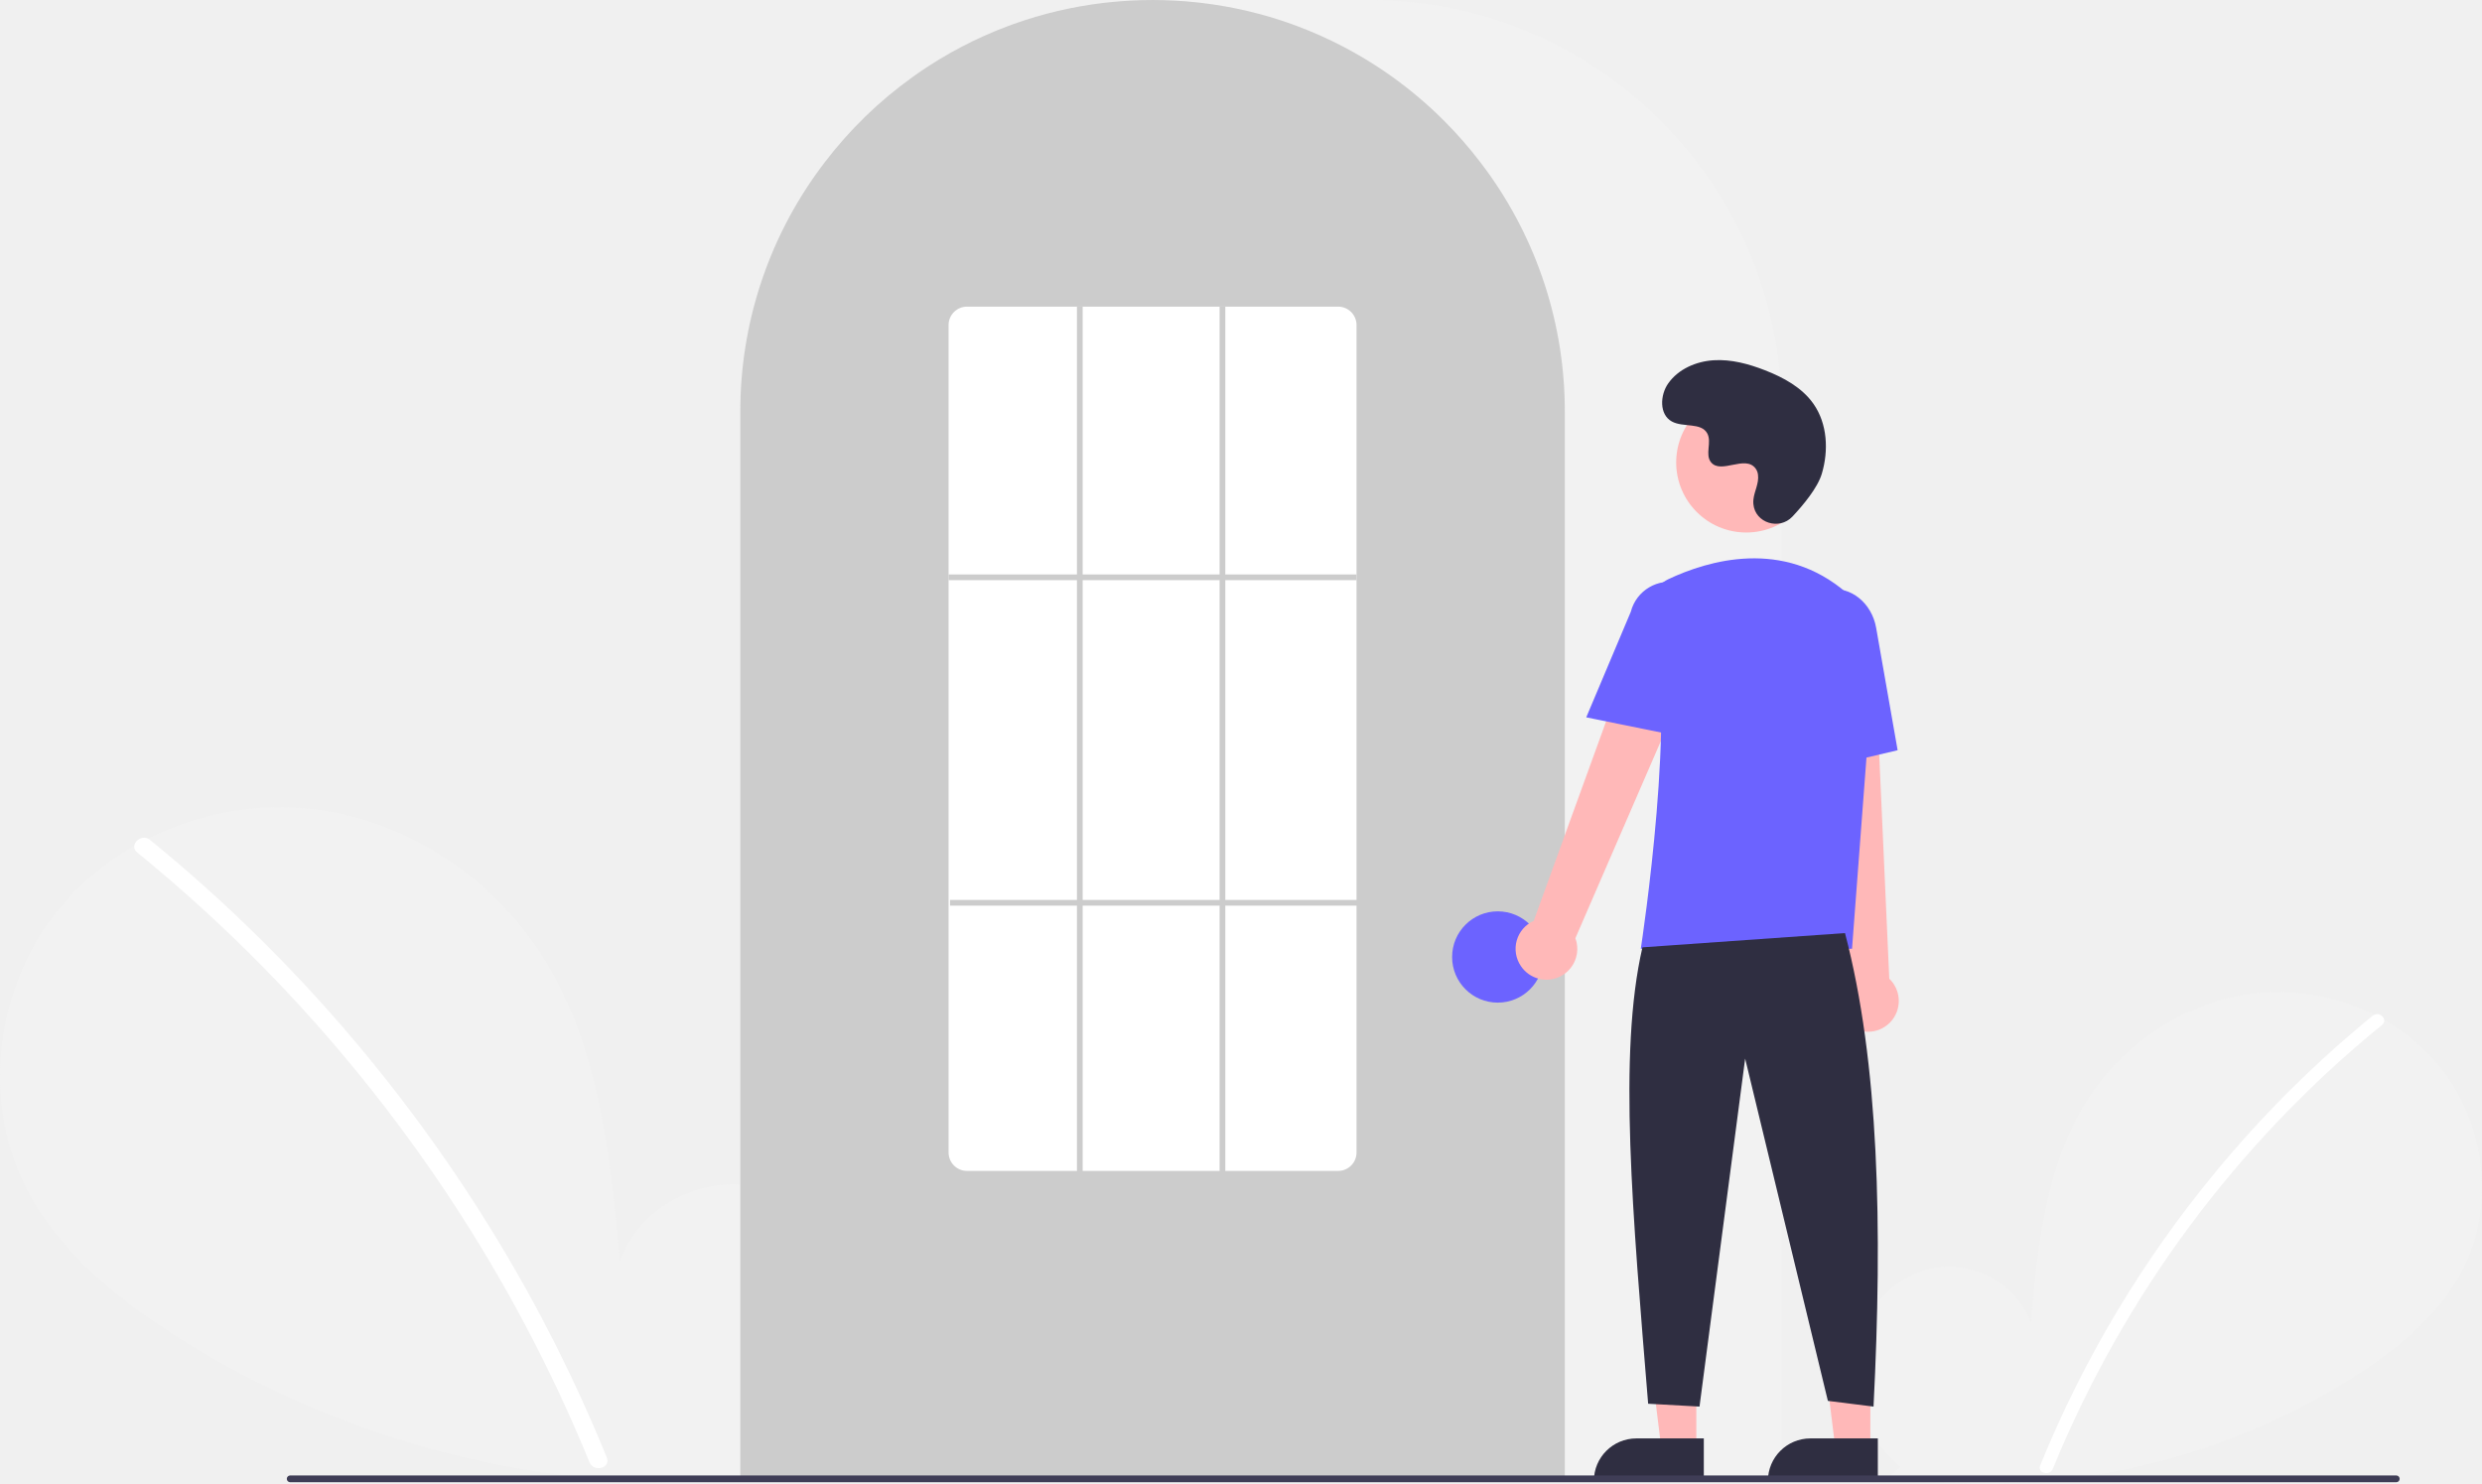
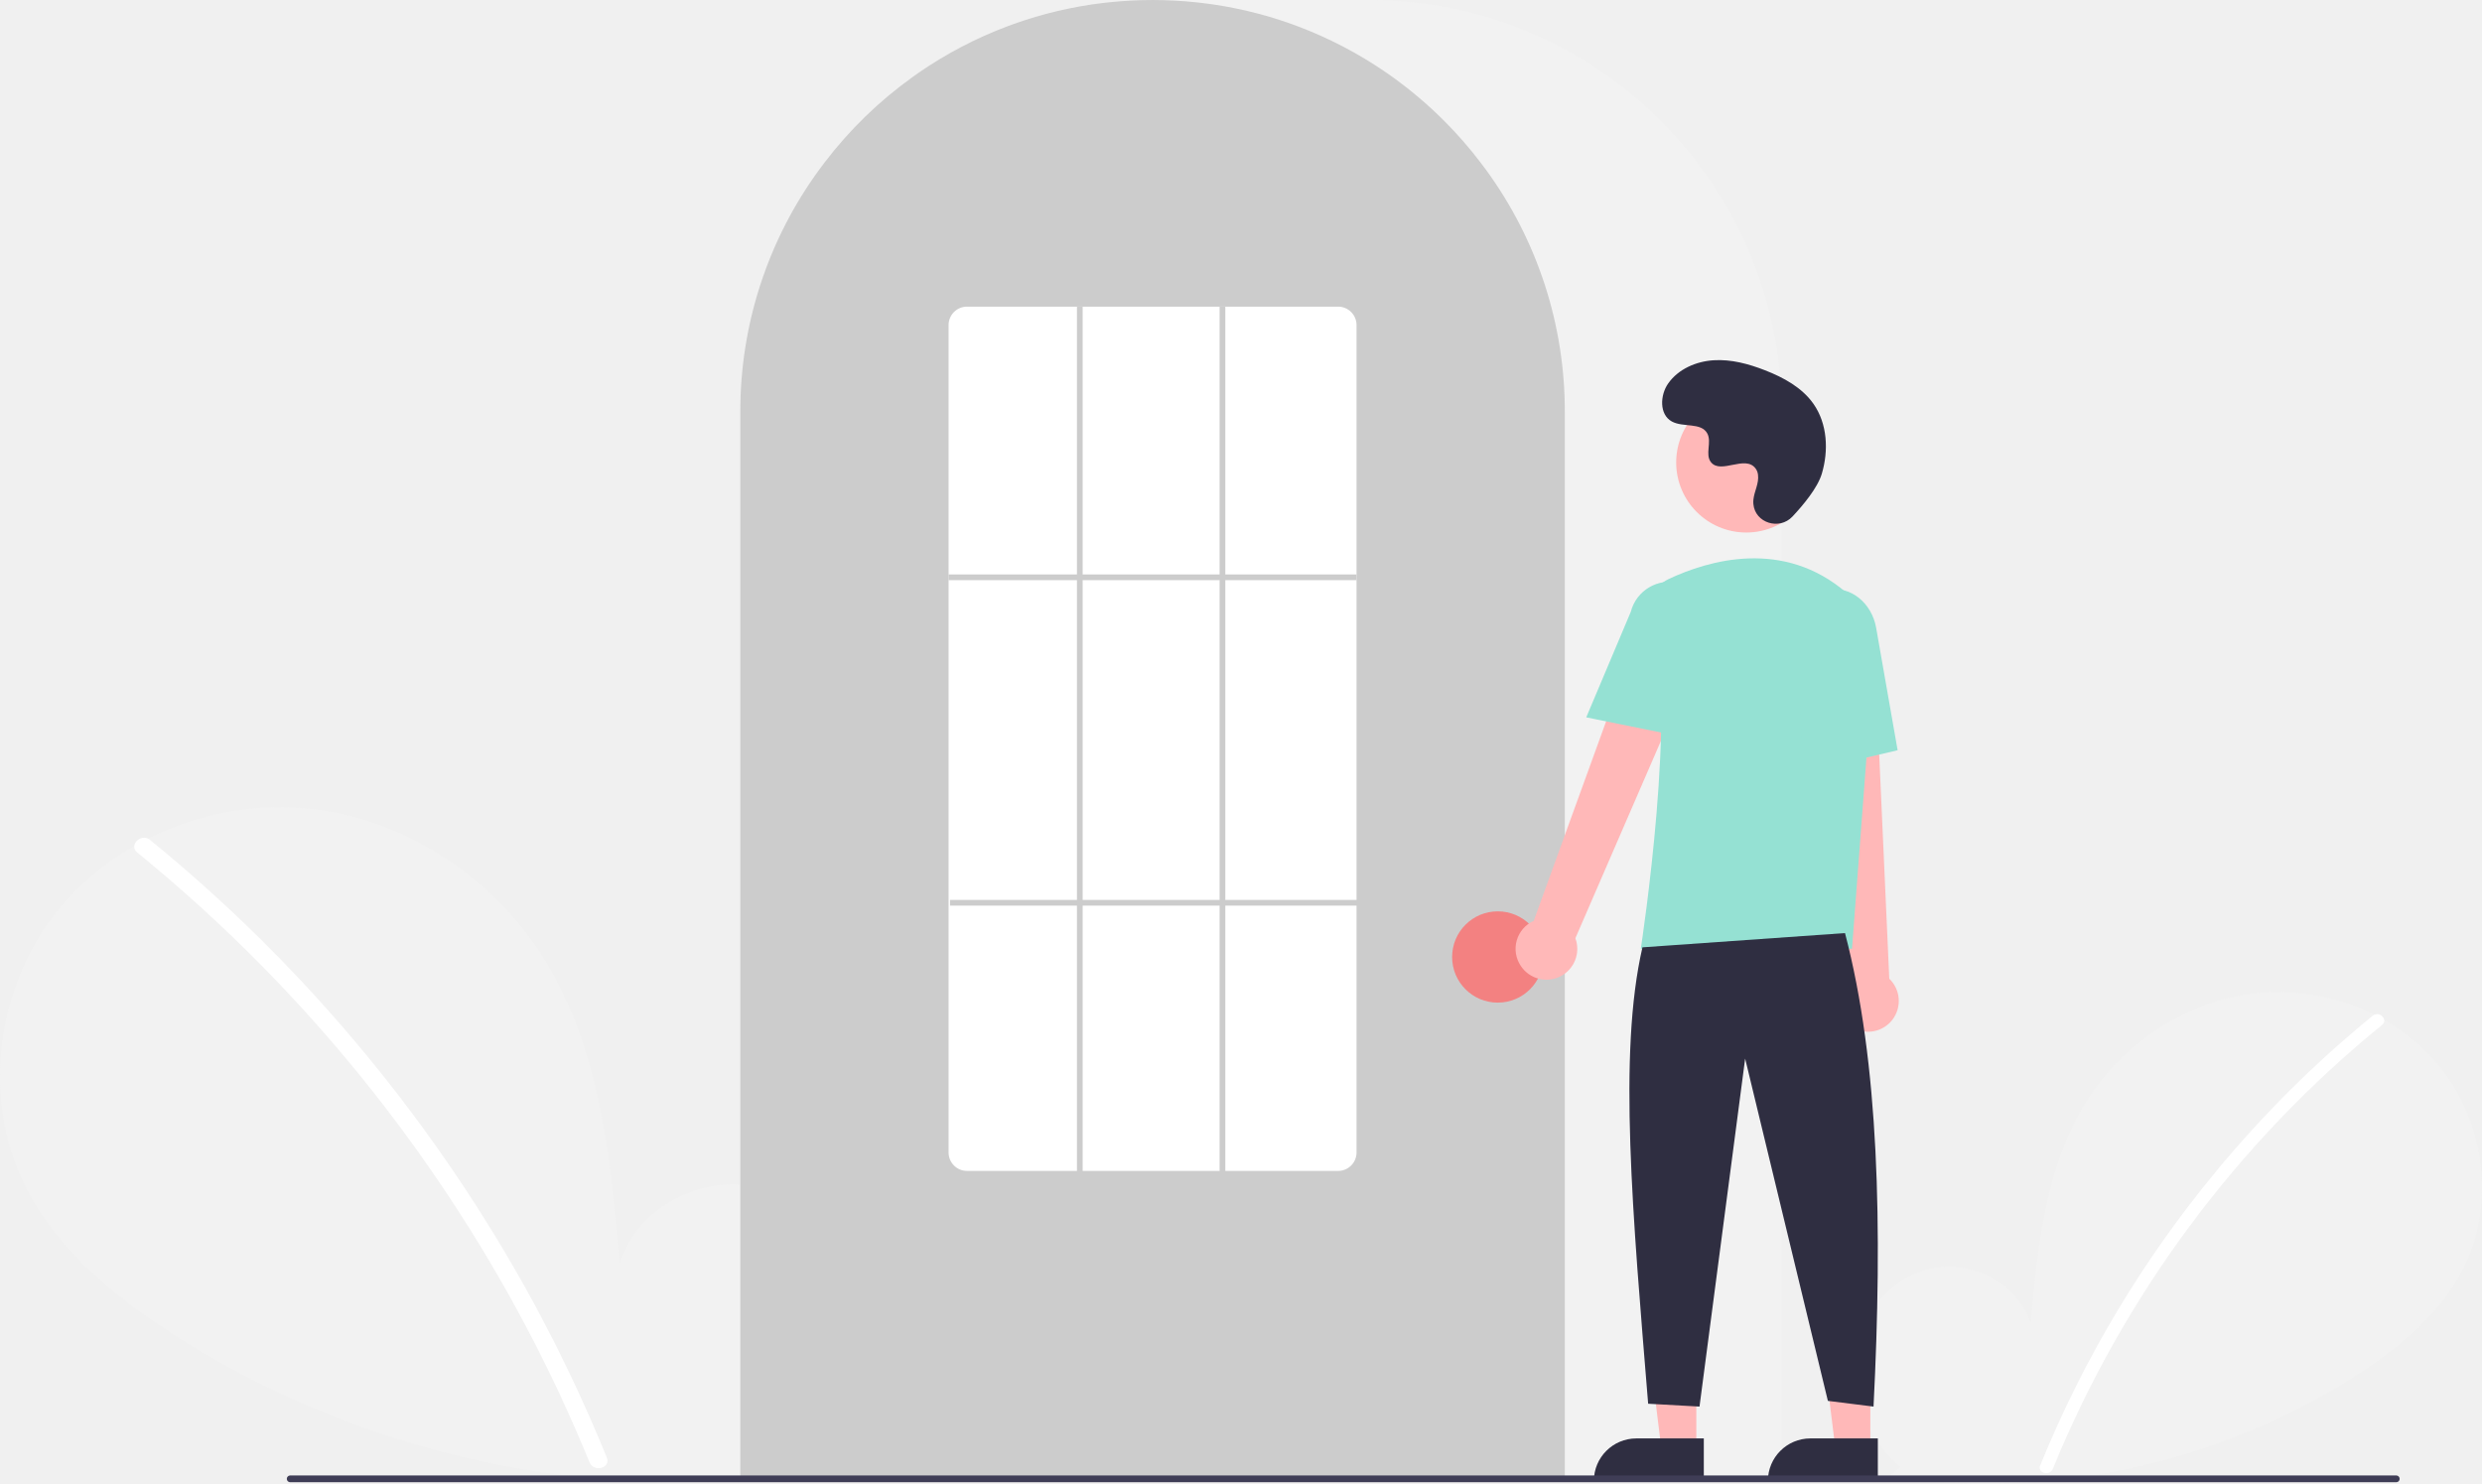
<svg xmlns="http://www.w3.org/2000/svg" data-name="Layer 1" width="870" height="520.139" viewBox="0 0 870 520.139">
  <path d="M831.092,704.187c-11.138-9.412-17.904-24.28-16.13-38.754s12.764-27.78,27.018-30.854,30.504,5.435,34.834,19.359c2.383-26.846,5.129-54.818,19.402-77.68,12.924-20.701,35.309-35.514,59.569-38.164s49.803,7.359,64.933,26.507,18.835,46.985,8.238,68.969c-7.806,16.195-22.188,28.247-37.257,38.052a240.452,240.452,0,0,1-164.454,35.977Z" transform="translate(-165 -189.9307)" fill="#f2f2f2" />
  <path d="M996.728,546.01a393.414,393.414,0,0,0-54.826,54.442,394.561,394.561,0,0,0-61.752,103.194c-1.112,2.725,3.313,3.911,4.412,1.216A392.342,392.342,0,0,1,999.963,549.245c2.284-1.86-.97-5.08-3.236-3.236Z" transform="translate(-165 -189.9307)" fill="#fff" />
  <path d="M445.067,701.63c15.299-12.927,24.591-33.348,22.154-53.228s-17.531-38.156-37.11-42.377-41.897,7.464-47.844,26.59c-3.273-36.873-7.044-75.292-26.648-106.693-17.751-28.433-48.497-48.778-81.818-52.418s-68.404,10.107-89.185,36.407-25.869,64.535-11.315,94.729c10.722,22.243,30.475,38.797,51.172,52.264,66.03,42.965,147.939,60.884,225.877,49.415" transform="translate(-165 -189.9307)" fill="#f2f2f2" />
  <path d="M217.567,484.373a540.355,540.355,0,0,1,75.304,74.777A548.076,548.076,0,0,1,352.257,647.04a545.835,545.835,0,0,1,25.43,53.846c1.527,3.743-4.55,5.372-6.06,1.671a536.36,536.36,0,0,0-49.009-92.727A539.734,539.734,0,0,0,256.889,528.632a538.441,538.441,0,0,0-43.766-39.815c-3.138-2.555,1.332-6.978,4.444-4.444Z" transform="translate(-165 -189.9307)" fill="#fff" />
  <path d="M789.5,708.931h-365v-374.5c0-79.678,64.822-144.5,144.5-144.5h76c79.677,0,144.5,64.822,144.5,144.5Z" transform="translate(-165 -189.9307)" fill="#f2f2f2" />
  <path d="M713.5,708.931h-289v-374.5a143.382,143.382,0,0,1,27.596-84.944c.664-.905,1.326-1.798,2.009-2.681a144.466,144.466,0,0,1,30.754-29.851c.66-.48,1.322-.952,1.994-1.423a144.16,144.16,0,0,1,31.472-16.459c.661-.25,1.334-.501,2.007-.742a144.02,144.02,0,0,1,31.108-7.336c.658-.09,1.333-.16,2.008-.23a146.288,146.288,0,0,1,31.105,0c.673.07,1.349.141,2.014.231a143.995,143.995,0,0,1,31.1,7.335c.673.241,1.346.492,2.009.743a143.799,143.799,0,0,1,31.106,16.216c.672.461,1.344.933,2.006,1.405a145.987,145.987,0,0,1,18.384,15.564,144.305,144.305,0,0,1,12.724,14.551c.681.88,1.343,1.773,2.005,2.677A143.382,143.382,0,0,1,713.5,334.431Z" transform="translate(-165 -189.9307)" fill="#ccc" />
-   <circle cx="525" cy="335.5" r="16" fill="#6c63ff" />
+   <circle cx="525" cy="335.5" r="16" fill="#F38181" />
  <polygon points="594.599 507.783 582.339 507.783 576.506 460.495 594.601 460.496 594.599 507.783" fill="#ffb8b8" />
  <path d="M573.582,504.28h23.644a0,0,0,0,1,0,0v14.887a0,0,0,0,1,0,0H558.695a0,0,0,0,1,0,0v0a14.887,14.887,0,0,1,14.887-14.887Z" fill="#2f2e41" />
  <polygon points="655.599 507.783 643.339 507.783 637.506 460.495 655.601 460.496 655.599 507.783" fill="#ffb8b8" />
  <path d="M634.582,504.28h23.644a0,0,0,0,1,0,0v14.887a0,0,0,0,1,0,0H619.695a0,0,0,0,1,0,0v0a14.887,14.887,0,0,1,14.887-14.887Z" fill="#2f2e41" />
  <path d="M698.098,528.6a10.743,10.743,0,0,1,4.511-15.843l41.676-114.867L764.791,409.082,717.206,518.853a10.801,10.801,0,0,1-19.109,9.748Z" transform="translate(-165 -189.9307)" fill="#ffb8b8" />
  <path d="M814.336,550.184a10.743,10.743,0,0,1-2.893-16.217L798.533,412.458l23.338,1.066L827.236,533.045a10.801,10.801,0,0,1-12.9,17.139Z" transform="translate(-165 -189.9307)" fill="#ffb8b8" />
  <circle cx="612.106" cy="162.123" r="24.561" fill="#ffb8b8" />
-   <path d="M814.18,522.549H740.133l.089-.576c.133-.861,13.197-86.439,3.562-114.436a11.813,11.813,0,0,1,6.069-14.584h0c13.772-6.485,40.208-14.471,62.52,4.909a28.234,28.234,0,0,1,9.459,23.396Z" transform="translate(-165 -189.9307)" fill="#6c63ff" />
-   <path d="M754.354,448.181,721.018,441.418l15.626-37.03a13.997,13.997,0,0,1,27.106,6.998Z" transform="translate(-165 -189.9307)" fill="#6c63ff" />
-   <path d="M797.05,460.739l-2.004-45.941c-1.52-8.636,3.424-16.8,11.027-18.135,7.605-1.33,15.032,4.66,16.558,13.36l7.533,42.928Z" transform="translate(-165 -189.9307)" fill="#6c63ff" />
+   <path d="M814.18,522.549H740.133l.089-.576c.133-.861,13.197-86.439,3.562-114.436a11.813,11.813,0,0,1,6.069-14.584h0c13.772-6.485,40.208-14.471,62.52,4.909a28.234,28.234,0,0,1,9.459,23.396Z" transform="translate(-165 -189.9307)" fill="#95E1D3" />
+   <path d="M754.354,448.181,721.018,441.418l15.626-37.03a13.997,13.997,0,0,1,27.106,6.998Z" transform="translate(-165 -189.9307)" fill="#95E1D3" />
+   <path d="M797.05,460.739l-2.004-45.941c-1.52-8.636,3.424-16.8,11.027-18.135,7.605-1.33,15.032,4.66,16.558,13.36l7.533,42.928Z" transform="translate(-165 -189.9307)" fill="#95E1D3" />
  <path d="M811.716,517.049c11.915,45.377,13.214,103.069,10,166l-16-2-29-120-16,122-18-1c-5.377-66.03-10.613-122.715-2-160Z" transform="translate(-165 -189.9307)" fill="#2f2e41" />
  <path d="M793.289,371.035c-4.582,4.881-13.091,2.261-13.688-4.407a8.055,8.055,0,0,1,.01-1.556c.308-2.954,2.015-5.635,1.606-8.754a4.59,4.59,0,0,0-.84-2.149c-3.651-4.889-12.222,2.187-15.668-2.239-2.113-2.714.371-6.987-1.251-10.021-2.14-4.004-8.479-2.029-12.454-4.221-4.423-2.439-4.158-9.225-1.247-13.353,3.551-5.034,9.776-7.72,15.923-8.107s12.253,1.275,17.992,3.511c6.521,2.541,12.988,6.054,17.001,11.788,4.88,6.973,5.35,16.348,2.909,24.502C802.098,360.99,797.031,367.049,793.289,371.035Z" transform="translate(-165 -189.9307)" fill="#2f2e41" />
  <path d="M1004.982,709.574h-738.294a1.191,1.191,0,0,1,0-2.381h738.294a1.191,1.191,0,0,1,0,2.381Z" transform="translate(-165 -189.9307)" fill="#3f3d56" />
  <path d="M634,600.431H504a6.465,6.465,0,0,1-6.5-6.415V303.846a6.465,6.465,0,0,1,6.5-6.415H634a6.465,6.465,0,0,1,6.5,6.415V594.015A6.465,6.465,0,0,1,634,600.431Z" transform="translate(-165 -189.9307)" fill="#fff" />
  <rect x="332.5" y="201.39" width="143" height="2" fill="#ccc" />
  <rect x="333" y="315.5" width="143" height="2" fill="#ccc" />
  <rect x="377.5" y="107.5" width="2" height="304" fill="#ccc" />
  <rect x="427.5" y="107.5" width="2" height="304" fill="#ccc" />
</svg>
